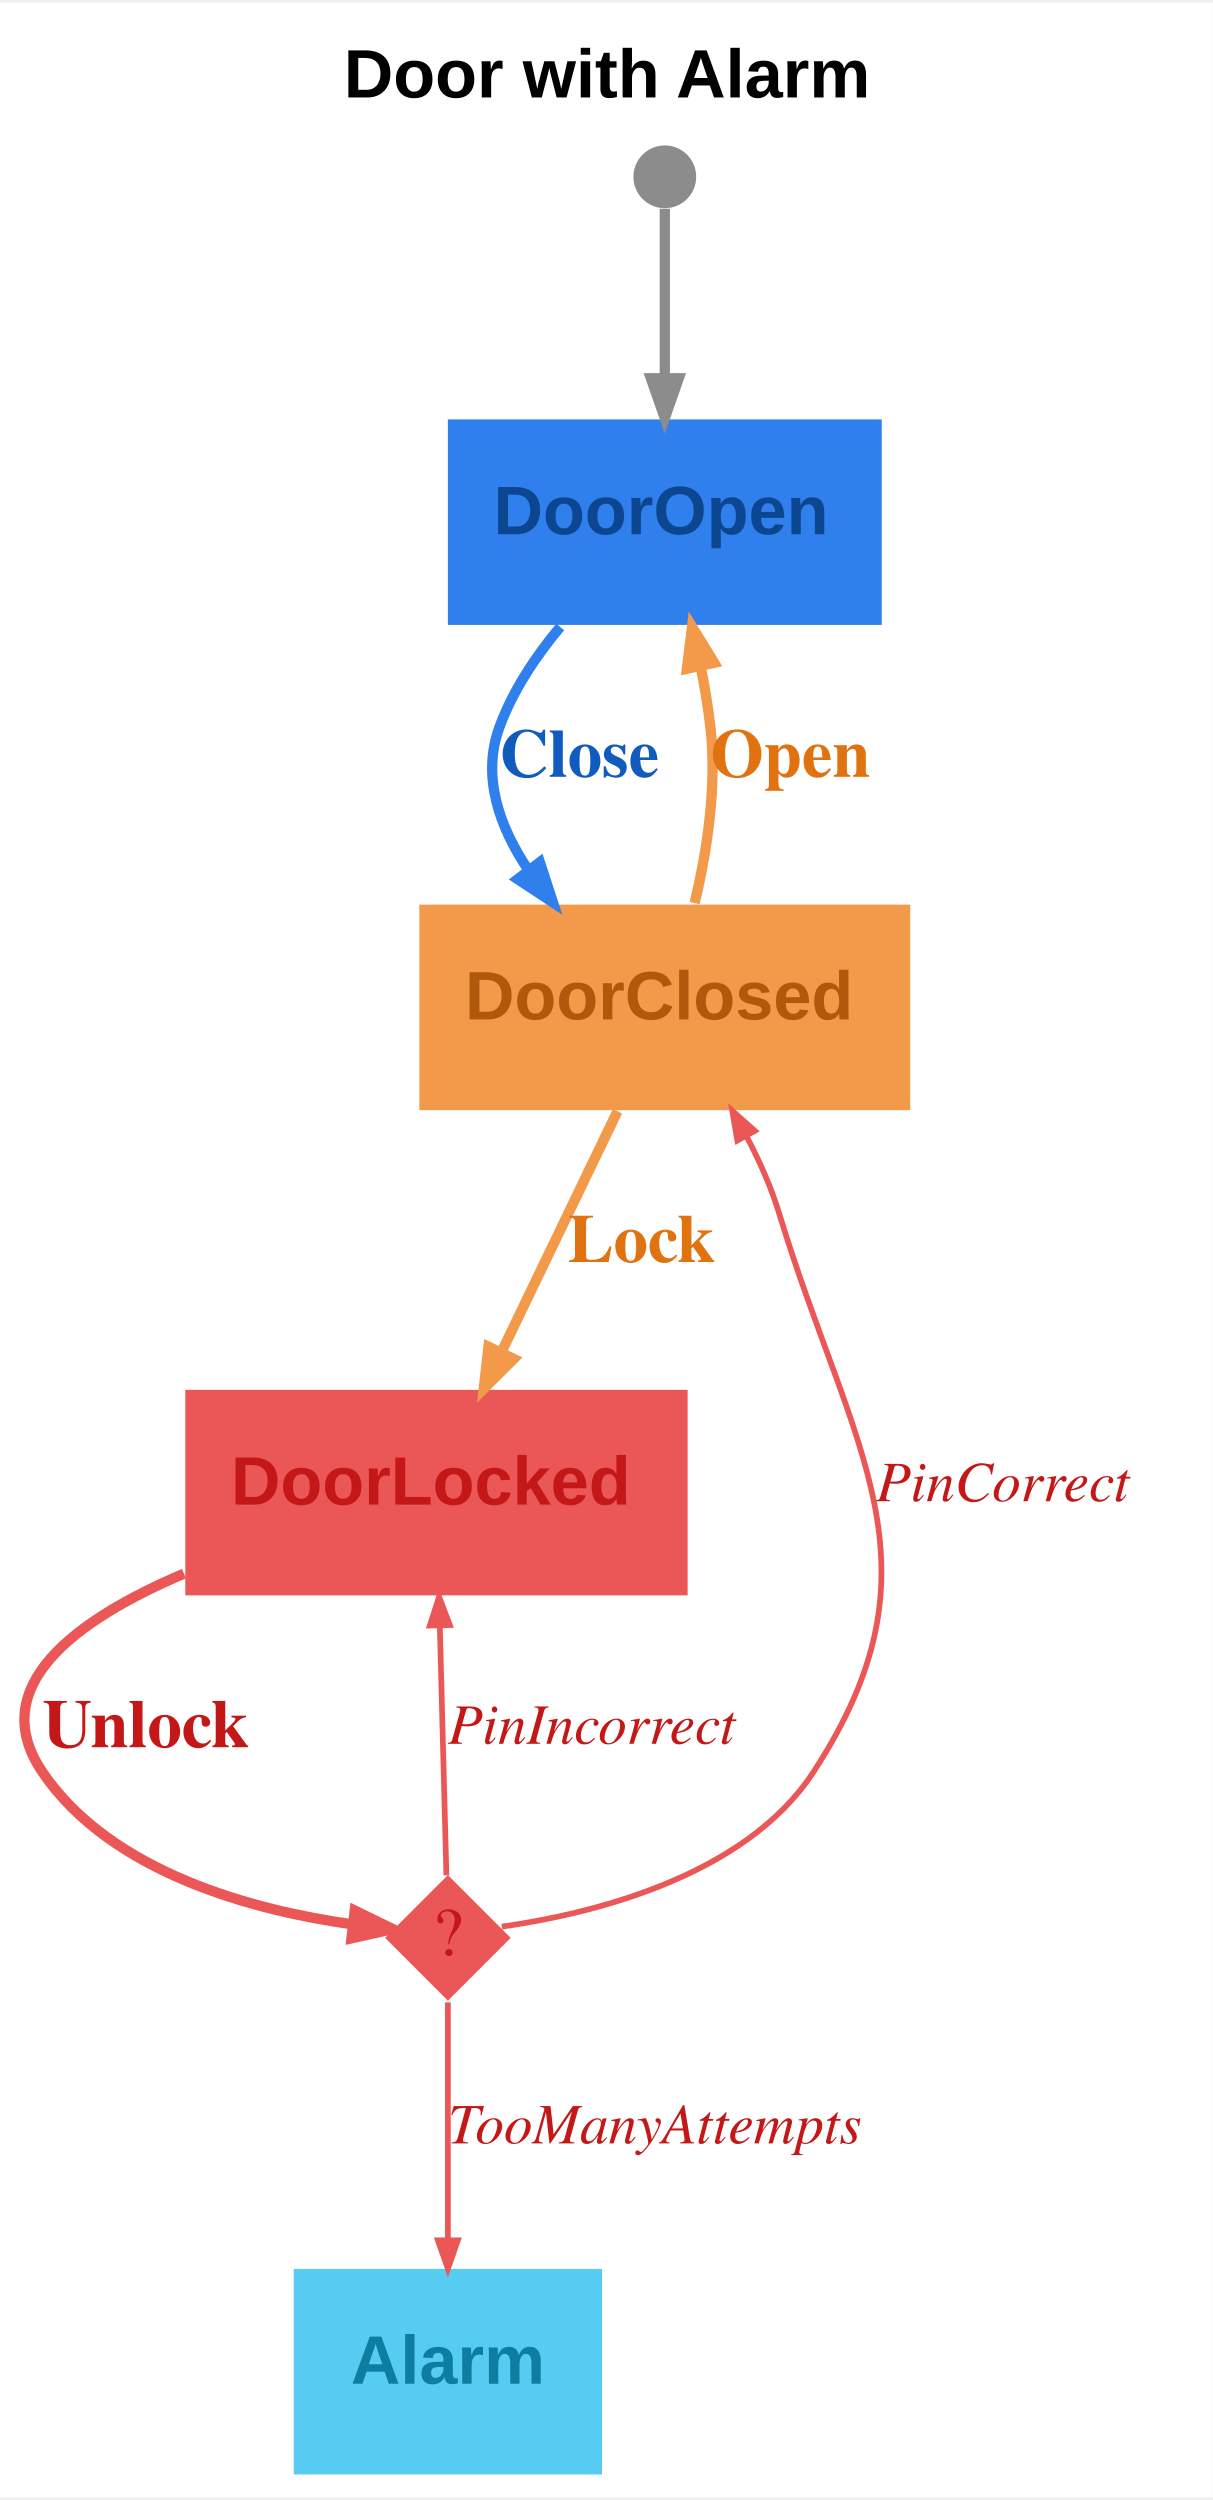
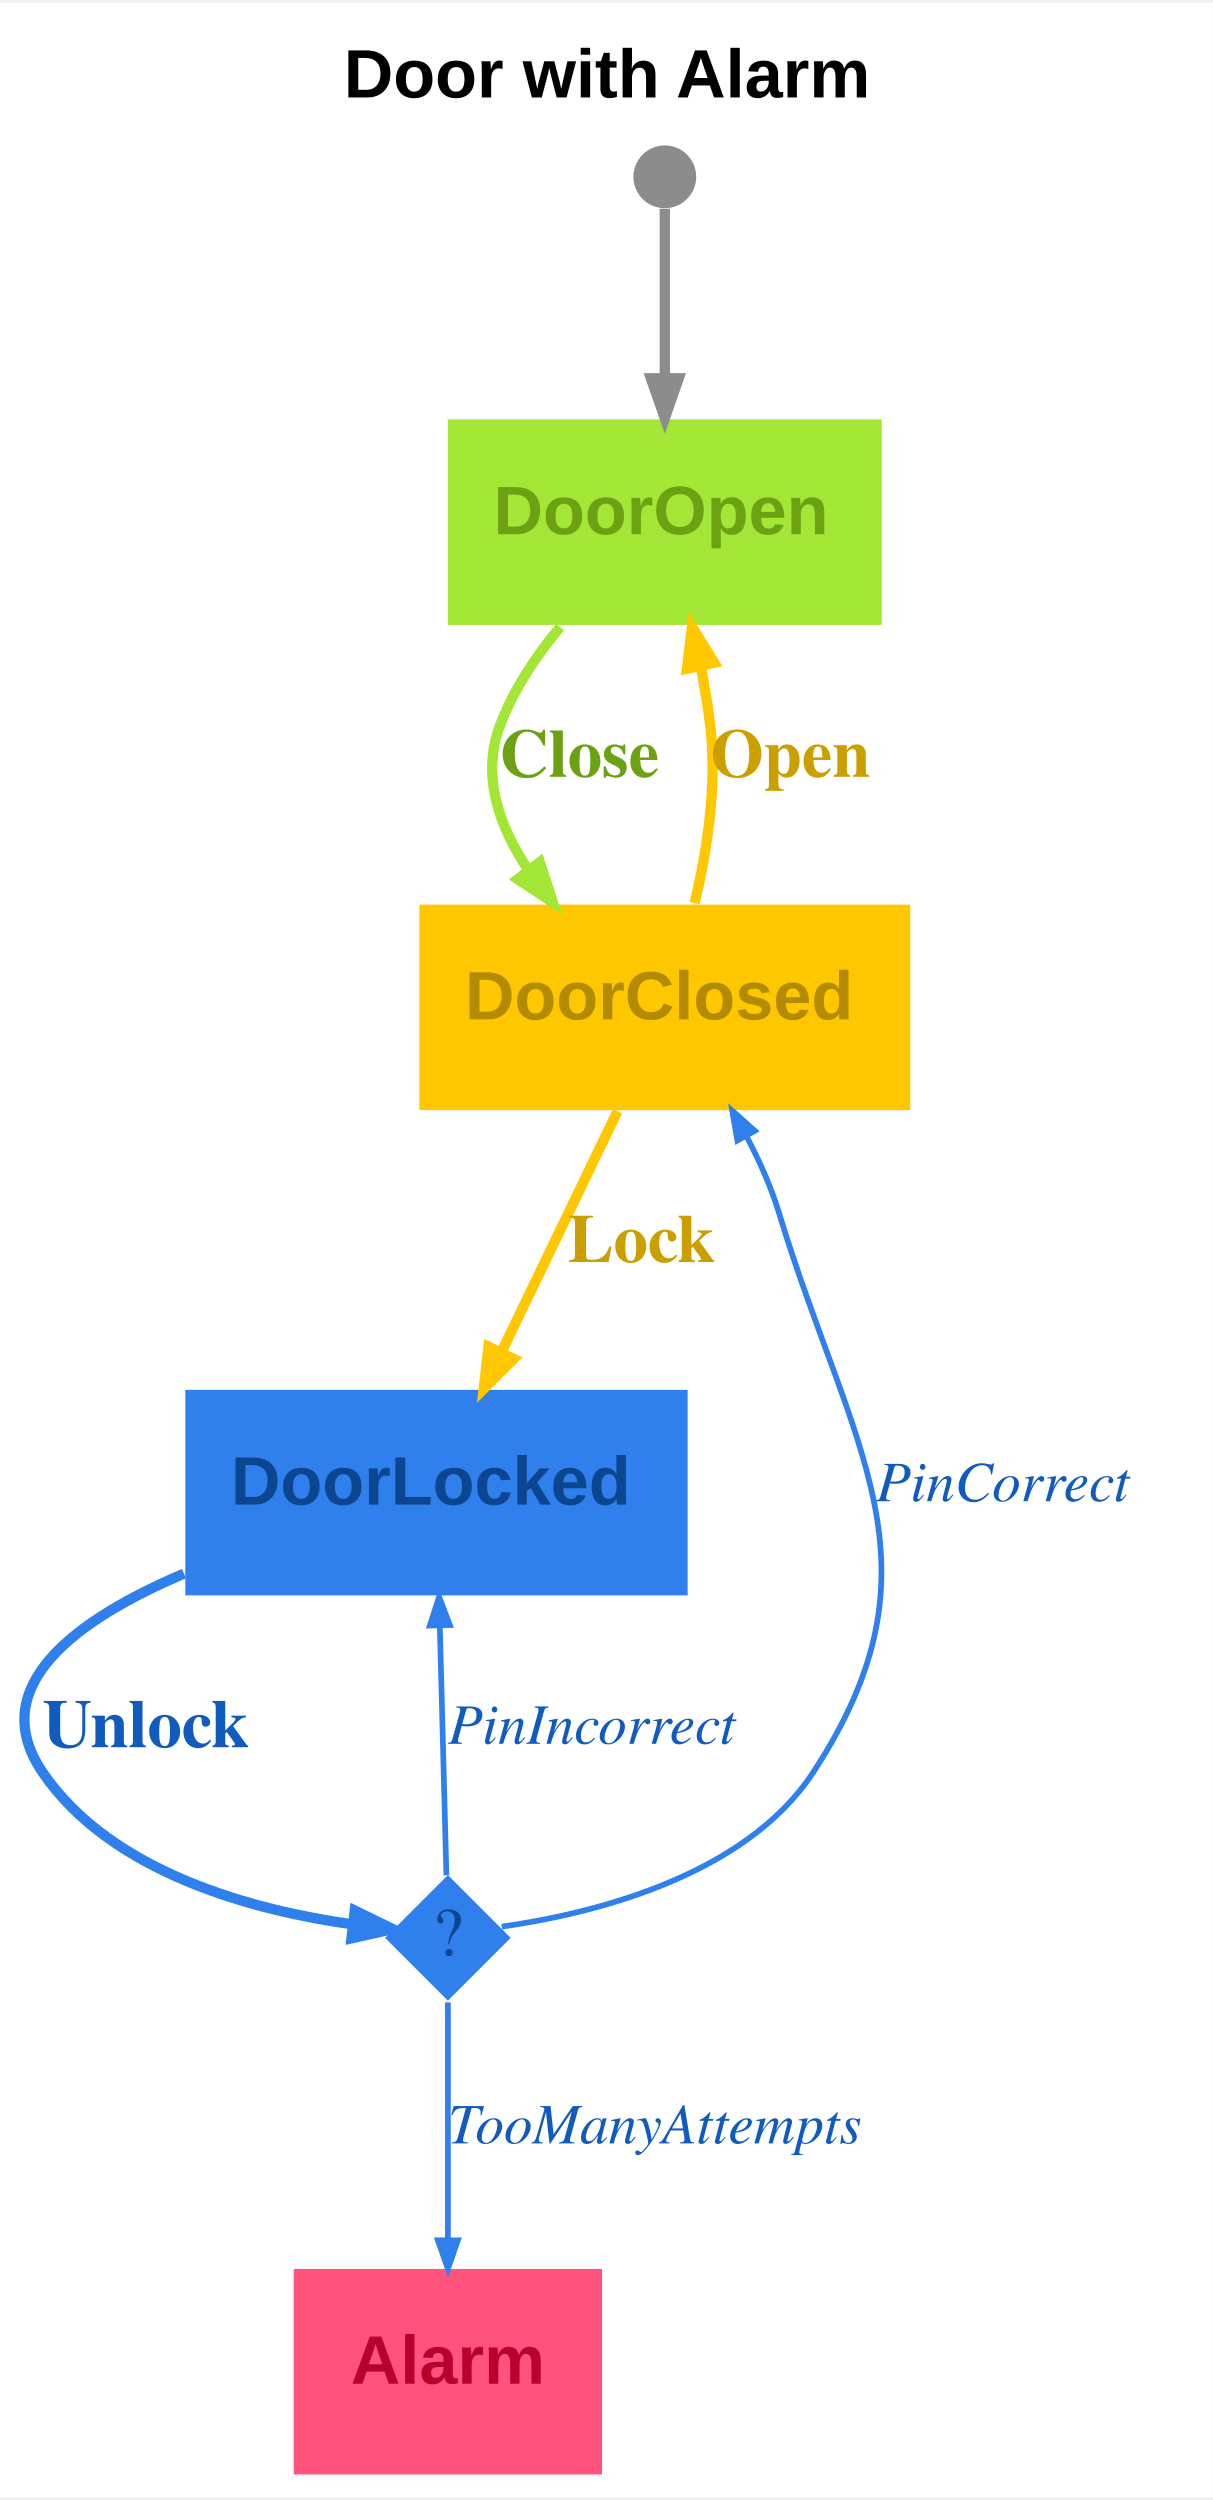
<svg xmlns="http://www.w3.org/2000/svg" width="212pt" height="437pt" viewBox="0.00 0.00 212.46 437.00">
  <g id="graph0" class="graph" transform="scale(1 1) rotate(0) translate(4 433)">
    <polygon fill="#ffffff" stroke="transparent" points="-4,4 -4,-433 208.46,-433 208.46,4 -4,4" />
    <text text-anchor="start" x="56.23" y="-416.4" font-family="Arial" font-weight="bold" font-size="12.00">Door with Alarm</text>
    <g id="node1" class="node">
-       <polygon fill="#2f80ed" stroke="black" stroke-width="0" points="150.46,-360 74.46,-360 74.46,-324 150.46,-324 150.46,-360" />
-       <text text-anchor="start" x="82.46" y="-339.9" font-family="Arial" font-weight="bold" font-size="12.00" fill="#0c4590">DoorOpen</text>
+       <polygon fill="#a3e635" stroke="black" stroke-width="0" points="150.46,-360 74.46,-360 74.46,-324 150.46,-324 150.46,-360" />
+       <text text-anchor="start" x="82.46" y="-339.9" font-family="Arial" font-weight="bold" font-size="12.00" fill="#6ca114">DoorOpen</text>
    </g>
    <g id="node3" class="node">
-       <polygon fill="#f2994a" stroke="black" stroke-width="0" points="155.46,-275 69.46,-275 69.46,-239 155.46,-239 155.46,-275" />
-       <text text-anchor="start" x="77.46" y="-254.9" font-family="Arial" font-weight="bold" font-size="12.00" fill="#b0590d">DoorClosed</text>
+       <polygon fill="#ffc700" stroke="black" stroke-width="0" points="155.46,-275 69.46,-275 69.46,-239 155.46,-239 155.46,-275" />
+       <text text-anchor="start" x="77.46" y="-254.9" font-family="Arial" font-weight="bold" font-size="12.00" fill="#b38b00">DoorClosed</text>
    </g>
    <g id="edge2" class="edge">
-       <path fill="none" stroke="#2f80ed" stroke-width="1.8" d="M94.13,-323.64C89.79,-318.43 85.76,-312.38 83.46,-306 80.36,-297.39 83.45,-288.63 88.6,-280.99" />
-       <polygon fill="#2f80ed" stroke="#2f80ed" stroke-width="1.8" points="90.57,-282.44 92.87,-275.38 86.68,-279.46 90.57,-282.44" />
-       <text text-anchor="start" x="83.46" y="-297.4" font-family="Times,serif" font-weight="bold" font-size="12.00" fill="#115bbf">Close</text>
+       <path fill="none" stroke="#a3e635" stroke-width="1.8" d="M94.13,-323.64C89.79,-318.43 85.76,-312.38 83.46,-306 80.36,-297.39 83.45,-288.63 88.6,-280.99" />
+       <polygon fill="#a3e635" stroke="#a3e635" stroke-width="1.8" points="90.57,-282.44 92.87,-275.38 86.68,-279.46 90.57,-282.44" />
+       <text text-anchor="start" x="83.46" y="-297.4" font-family="Times,serif" font-weight="bold" font-size="12.00" fill="#6ca114">Close</text>
    </g>
    <g id="node2" class="node">
      <ellipse fill="#8c8c8c" stroke="black" stroke-width="0" cx="112.46" cy="-402.5" rx="5.5" ry="5.5" />
    </g>
    <g id="edge1" class="edge">
      <path fill="none" stroke="#8c8c8c" stroke-width="1.8" d="M112.46,-396.91C112.46,-390.5 112.46,-378.41 112.46,-367.3" />
      <polygon fill="#8c8c8c" stroke="#8c8c8c" stroke-width="1.8" points="114.91,-367.21 112.46,-360.21 110.01,-367.21 114.91,-367.21" />
    </g>
    <g id="edge3" class="edge">
-       <path fill="none" stroke="#f2994a" stroke-width="1.8" d="M117.69,-275.27C119.86,-284.38 121.62,-295.76 120.46,-306 120.07,-309.46 119.47,-313.07 118.77,-316.61" />
-       <polygon fill="#f2994a" stroke="#f2994a" stroke-width="1.8" points="116.33,-316.32 117.23,-323.69 121.11,-317.37 116.33,-316.32" />
-       <text text-anchor="start" x="120.46" y="-297.4" font-family="Times,serif" font-weight="bold" font-size="12.00" fill="#e07210">Open</text>
+       <path fill="none" stroke="#ffc700" stroke-width="1.8" d="M117.69,-275.27C119.86,-284.38 121.62,-295.76 120.46,-306 120.07,-309.46 119.47,-313.07 118.77,-316.61" />
+       <polygon fill="#ffc700" stroke="#ffc700" stroke-width="1.8" points="116.33,-316.32 117.23,-323.69 121.11,-317.37 116.33,-316.32" />
+       <text text-anchor="start" x="120.46" y="-297.4" font-family="Times,serif" font-weight="bold" font-size="12.00" fill="#cc9f00">Open</text>
    </g>
    <g id="node4" class="node">
-       <polygon fill="#eb5757" stroke="black" stroke-width="0" points="116.46,-190 28.46,-190 28.46,-154 116.46,-154 116.46,-190" />
-       <text text-anchor="start" x="36.46" y="-169.9" font-family="Arial" font-weight="bold" font-size="12.00" fill="#c41717">DoorLocked</text>
+       <polygon fill="#2f80ed" stroke="black" stroke-width="0" points="116.46,-190 28.46,-190 28.46,-154 116.46,-154 116.46,-190" />
+       <text text-anchor="start" x="36.46" y="-169.9" font-family="Arial" font-weight="bold" font-size="12.00" fill="#0c4590">DoorLocked</text>
    </g>
    <g id="edge4" class="edge">
-       <path fill="none" stroke="#f2994a" stroke-width="1.8" d="M104.17,-238.8C98.27,-226.56 90.28,-209.96 83.79,-196.5" />
-       <polygon fill="#f2994a" stroke="#f2994a" stroke-width="1.8" points="85.99,-195.42 80.74,-190.18 81.57,-197.55 85.99,-195.42" />
-       <text text-anchor="start" x="95.46" y="-212.4" font-family="Times,serif" font-weight="bold" font-size="12.00" fill="#e07210">Lock</text>
+       <path fill="none" stroke="#ffc700" stroke-width="1.8" d="M104.17,-238.8C98.27,-226.56 90.28,-209.96 83.79,-196.5" />
+       <polygon fill="#ffc700" stroke="#ffc700" stroke-width="1.8" points="85.99,-195.42 80.74,-190.18 81.57,-197.55 85.99,-195.42" />
+       <text text-anchor="start" x="95.46" y="-212.4" font-family="Times,serif" font-weight="bold" font-size="12.00" fill="#cc9f00">Lock</text>
    </g>
    <g id="node5" class="node">
-       <polygon fill="#eb5757" stroke="black" stroke-width="0" points="74.46,-105 63.46,-94 74.46,-83 85.46,-94 74.46,-105" />
-       <text text-anchor="middle" x="74.46" y="-90.9" font-family="Times,serif" font-size="12.00" fill="#c41717">?</text>
+       <polygon fill="#2f80ed" stroke="black" stroke-width="0" points="74.46,-105 63.46,-94 74.46,-83 85.46,-94 74.46,-105" />
+       <text text-anchor="middle" x="74.46" y="-90.9" font-family="Times,serif" font-size="12.00" fill="#0c4590">?</text>
    </g>
    <g id="edge5" class="edge">
-       <path fill="none" stroke="#eb5757" stroke-width="1.8" d="M28.23,-157.81C9.15,-149.69 -6.72,-137.96 3.46,-123 15.55,-105.24 40.81,-98.74 57.71,-96.37" />
-       <polygon fill="#eb5757" stroke="#eb5757" stroke-width="1.8" points="58.14,-98.79 64.81,-95.54 57.57,-93.92 58.14,-98.79" />
-       <text text-anchor="start" x="3.46" y="-127.4" font-family="Times,serif" font-weight="bold" font-size="12.00" fill="#c41717">Unlock</text>
+       <path fill="none" stroke="#2f80ed" stroke-width="1.8" d="M28.23,-157.81C9.15,-149.69 -6.72,-137.96 3.46,-123 15.55,-105.24 40.81,-98.74 57.71,-96.37" />
+       <polygon fill="#2f80ed" stroke="#2f80ed" stroke-width="1.8" points="58.14,-98.79 64.81,-95.54 57.57,-93.92 58.14,-98.79" />
+       <text text-anchor="start" x="3.46" y="-127.4" font-family="Times,serif" font-weight="bold" font-size="12.00" fill="#115bbf">Unlock</text>
    </g>
    <g id="edge8" class="edge">
-       <path fill="none" stroke="#eb5757" d="M83.9,-95.97C98.53,-98.03 126.25,-104.32 138.46,-123 162.35,-159.52 145.14,-179.25 132.46,-221 131.09,-225.52 129.05,-230.1 126.79,-234.38" />
-       <polygon fill="#eb5757" stroke="#eb5757" points="125.17,-233.68 124.27,-238.9 128.23,-235.38 125.17,-233.68" />
-       <text text-anchor="start" x="149.46" y="-170.5" font-family="Times,serif" font-style="italic" font-size="10.00" fill="#c41717">PinCorrect</text>
+       <path fill="none" stroke="#2f80ed" d="M83.9,-95.97C98.53,-98.03 126.25,-104.32 138.46,-123 162.35,-159.52 145.14,-179.25 132.46,-221 131.09,-225.52 129.05,-230.1 126.79,-234.38" />
+       <polygon fill="#2f80ed" stroke="#2f80ed" points="125.17,-233.68 124.27,-238.9 128.23,-235.38 125.17,-233.68" />
+       <text text-anchor="start" x="149.46" y="-170.5" font-family="Times,serif" font-style="italic" font-size="10.00" fill="#115bbf">PinCorrect</text>
    </g>
    <g id="edge7" class="edge">
-       <path fill="none" stroke="#eb5757" d="M74.2,-104.96C73.91,-115.99 73.43,-134.13 73.05,-148.61" />
-       <polygon fill="#eb5757" stroke="#eb5757" points="71.3,-148.71 72.92,-153.75 74.8,-148.8 71.3,-148.71" />
-       <text text-anchor="start" x="74.46" y="-128" font-family="Times,serif" font-style="italic" font-size="10.00" fill="#c41717">PinIncorrect</text>
+       <path fill="none" stroke="#2f80ed" d="M74.2,-104.96C73.91,-115.99 73.43,-134.13 73.05,-148.61" />
+       <polygon fill="#2f80ed" stroke="#2f80ed" points="71.3,-148.71 72.92,-153.75 74.8,-148.8 71.3,-148.71" />
+       <text text-anchor="start" x="74.46" y="-128" font-family="Times,serif" font-style="italic" font-size="10.00" fill="#115bbf">PinIncorrect</text>
    </g>
    <g id="node6" class="node">
-       <polygon fill="#56ccf2" stroke="black" stroke-width="0" points="101.46,-36 47.46,-36 47.46,0 101.46,0 101.46,-36" />
-       <text text-anchor="start" x="57.46" y="-15.9" font-family="Arial" font-weight="bold" font-size="12.00" fill="#0d7ea2">Alarm</text>
+       <polygon fill="#ff527c" stroke="black" stroke-width="0" points="101.46,-36 47.46,-36 47.46,0 101.46,0 101.46,-36" />
+       <text text-anchor="start" x="57.46" y="-15.9" font-family="Arial" font-weight="bold" font-size="12.00" fill="#b8002c">Alarm</text>
    </g>
    <g id="edge6" class="edge">
-       <path fill="none" stroke="#eb5757" d="M74.46,-82.71C74.46,-72.05 74.46,-55.06 74.46,-41.31" />
-       <polygon fill="#eb5757" stroke="#eb5757" points="76.21,-41.02 74.46,-36.02 72.71,-41.02 76.21,-41.02" />
-       <text text-anchor="start" x="74.46" y="-58" font-family="Times,serif" font-style="italic" font-size="10.00" fill="#c41717">TooManyAttempts</text>
+       <path fill="none" stroke="#2f80ed" d="M74.46,-82.71C74.46,-72.05 74.46,-55.06 74.46,-41.31" />
+       <polygon fill="#2f80ed" stroke="#2f80ed" points="76.21,-41.02 74.46,-36.02 72.71,-41.02 76.21,-41.02" />
+       <text text-anchor="start" x="74.46" y="-58" font-family="Times,serif" font-style="italic" font-size="10.00" fill="#115bbf">TooManyAttempts</text>
    </g>
  </g>
</svg>
